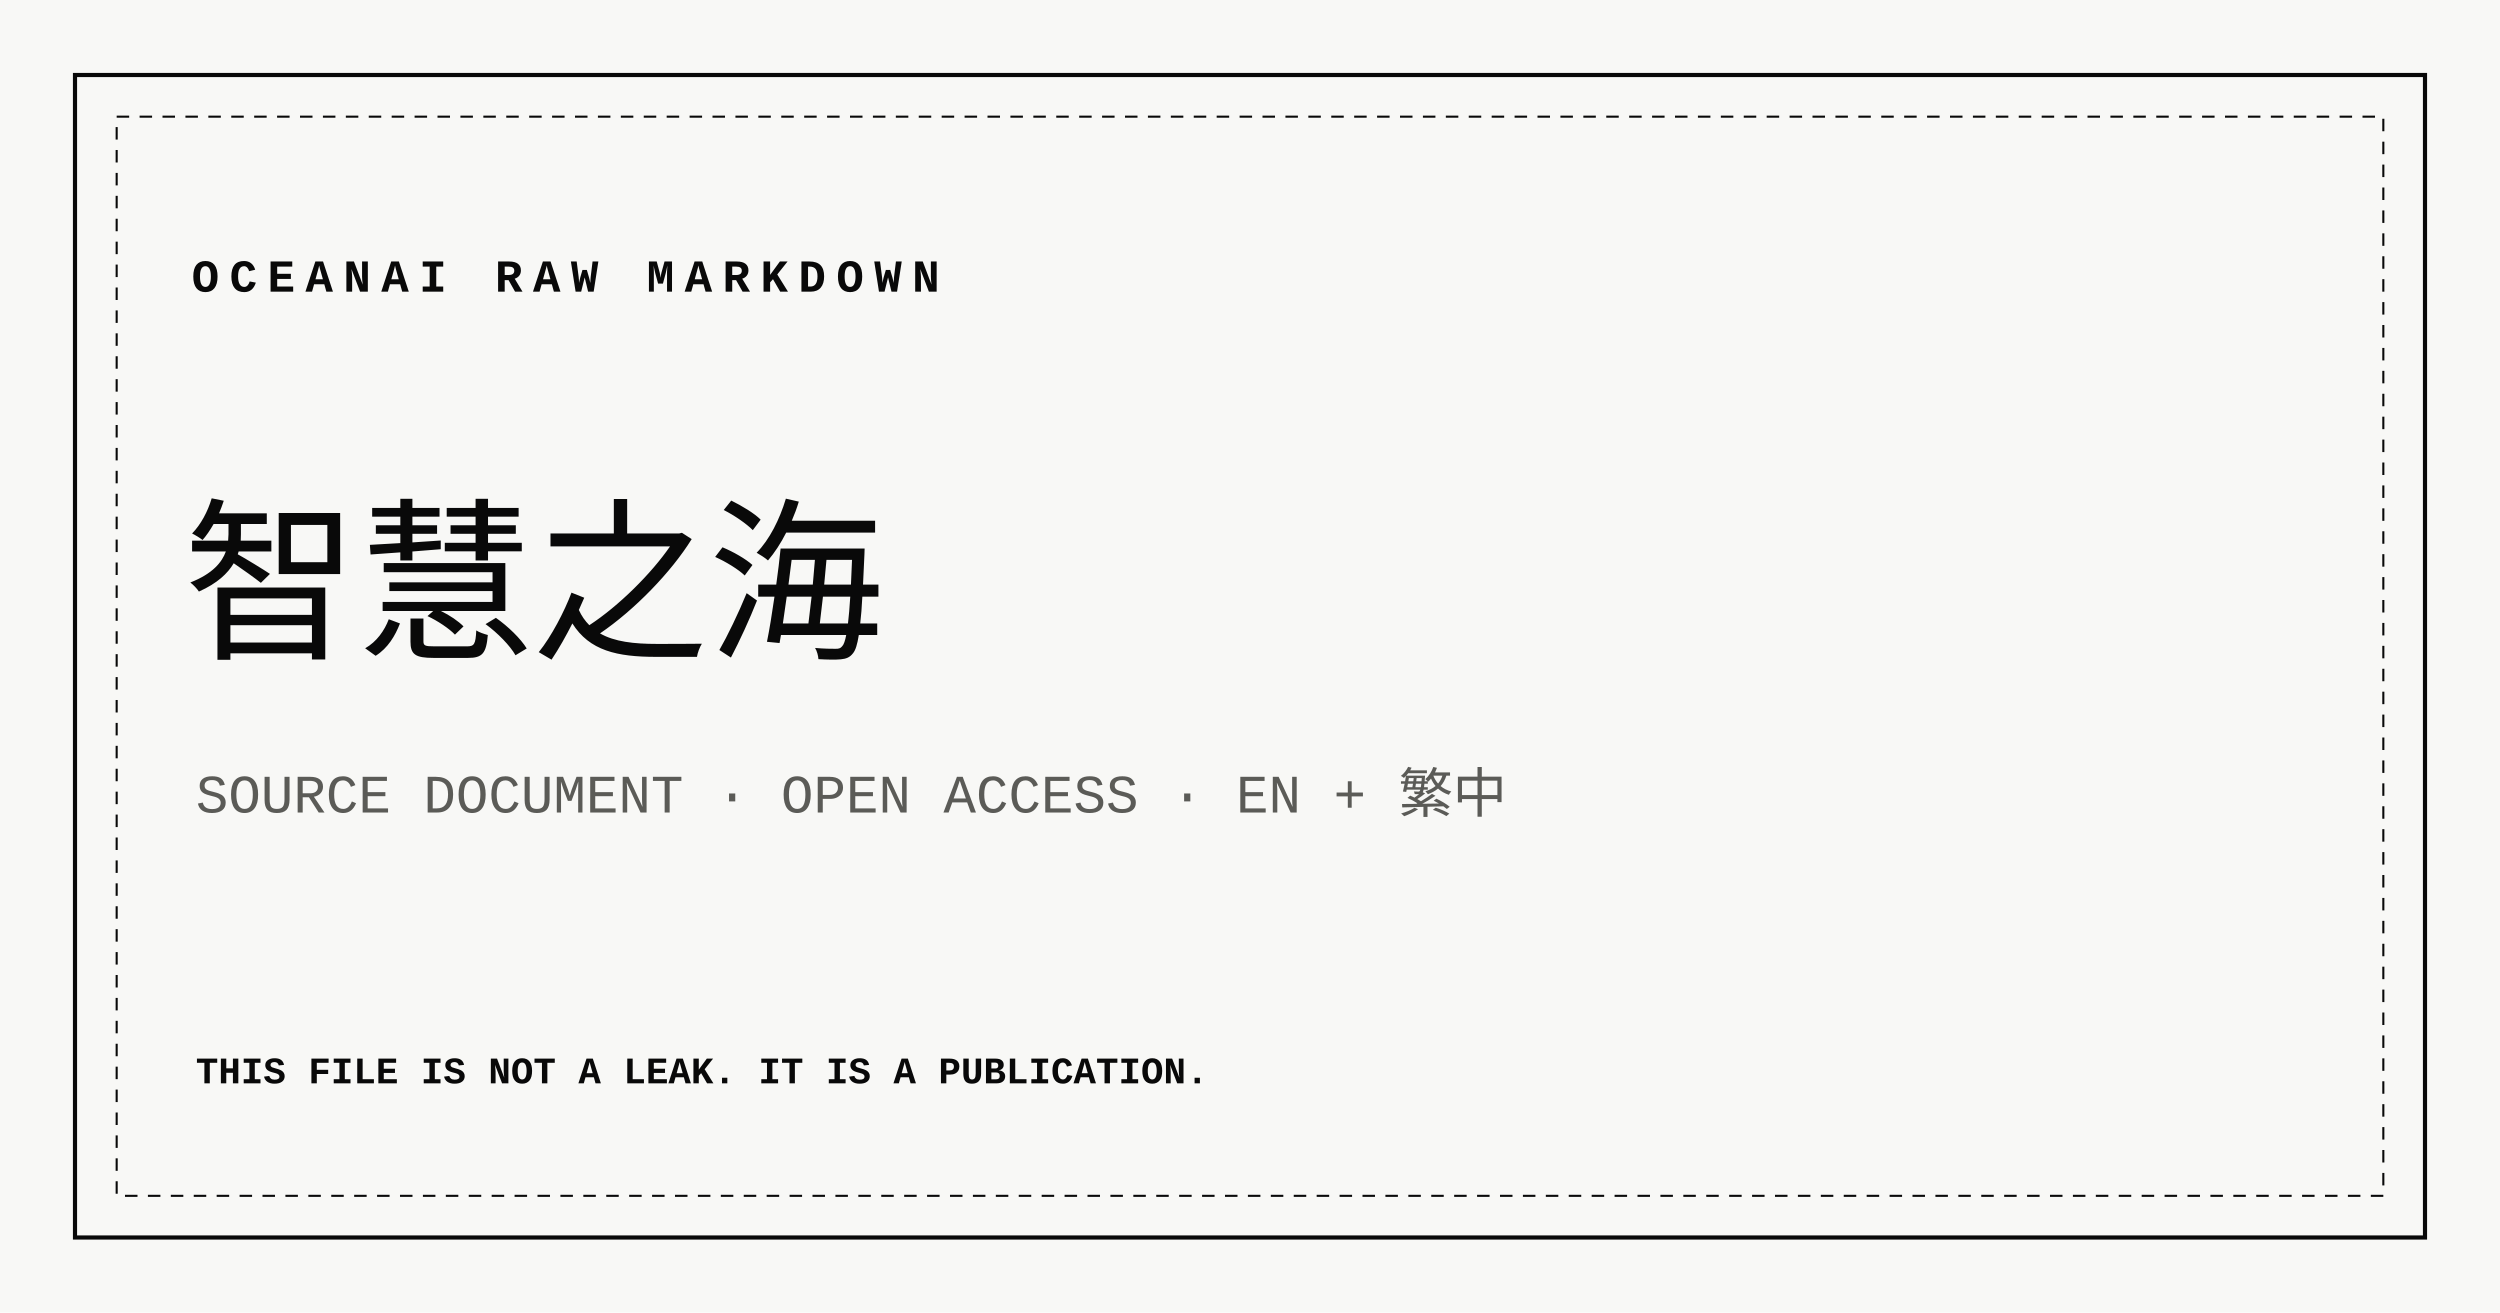
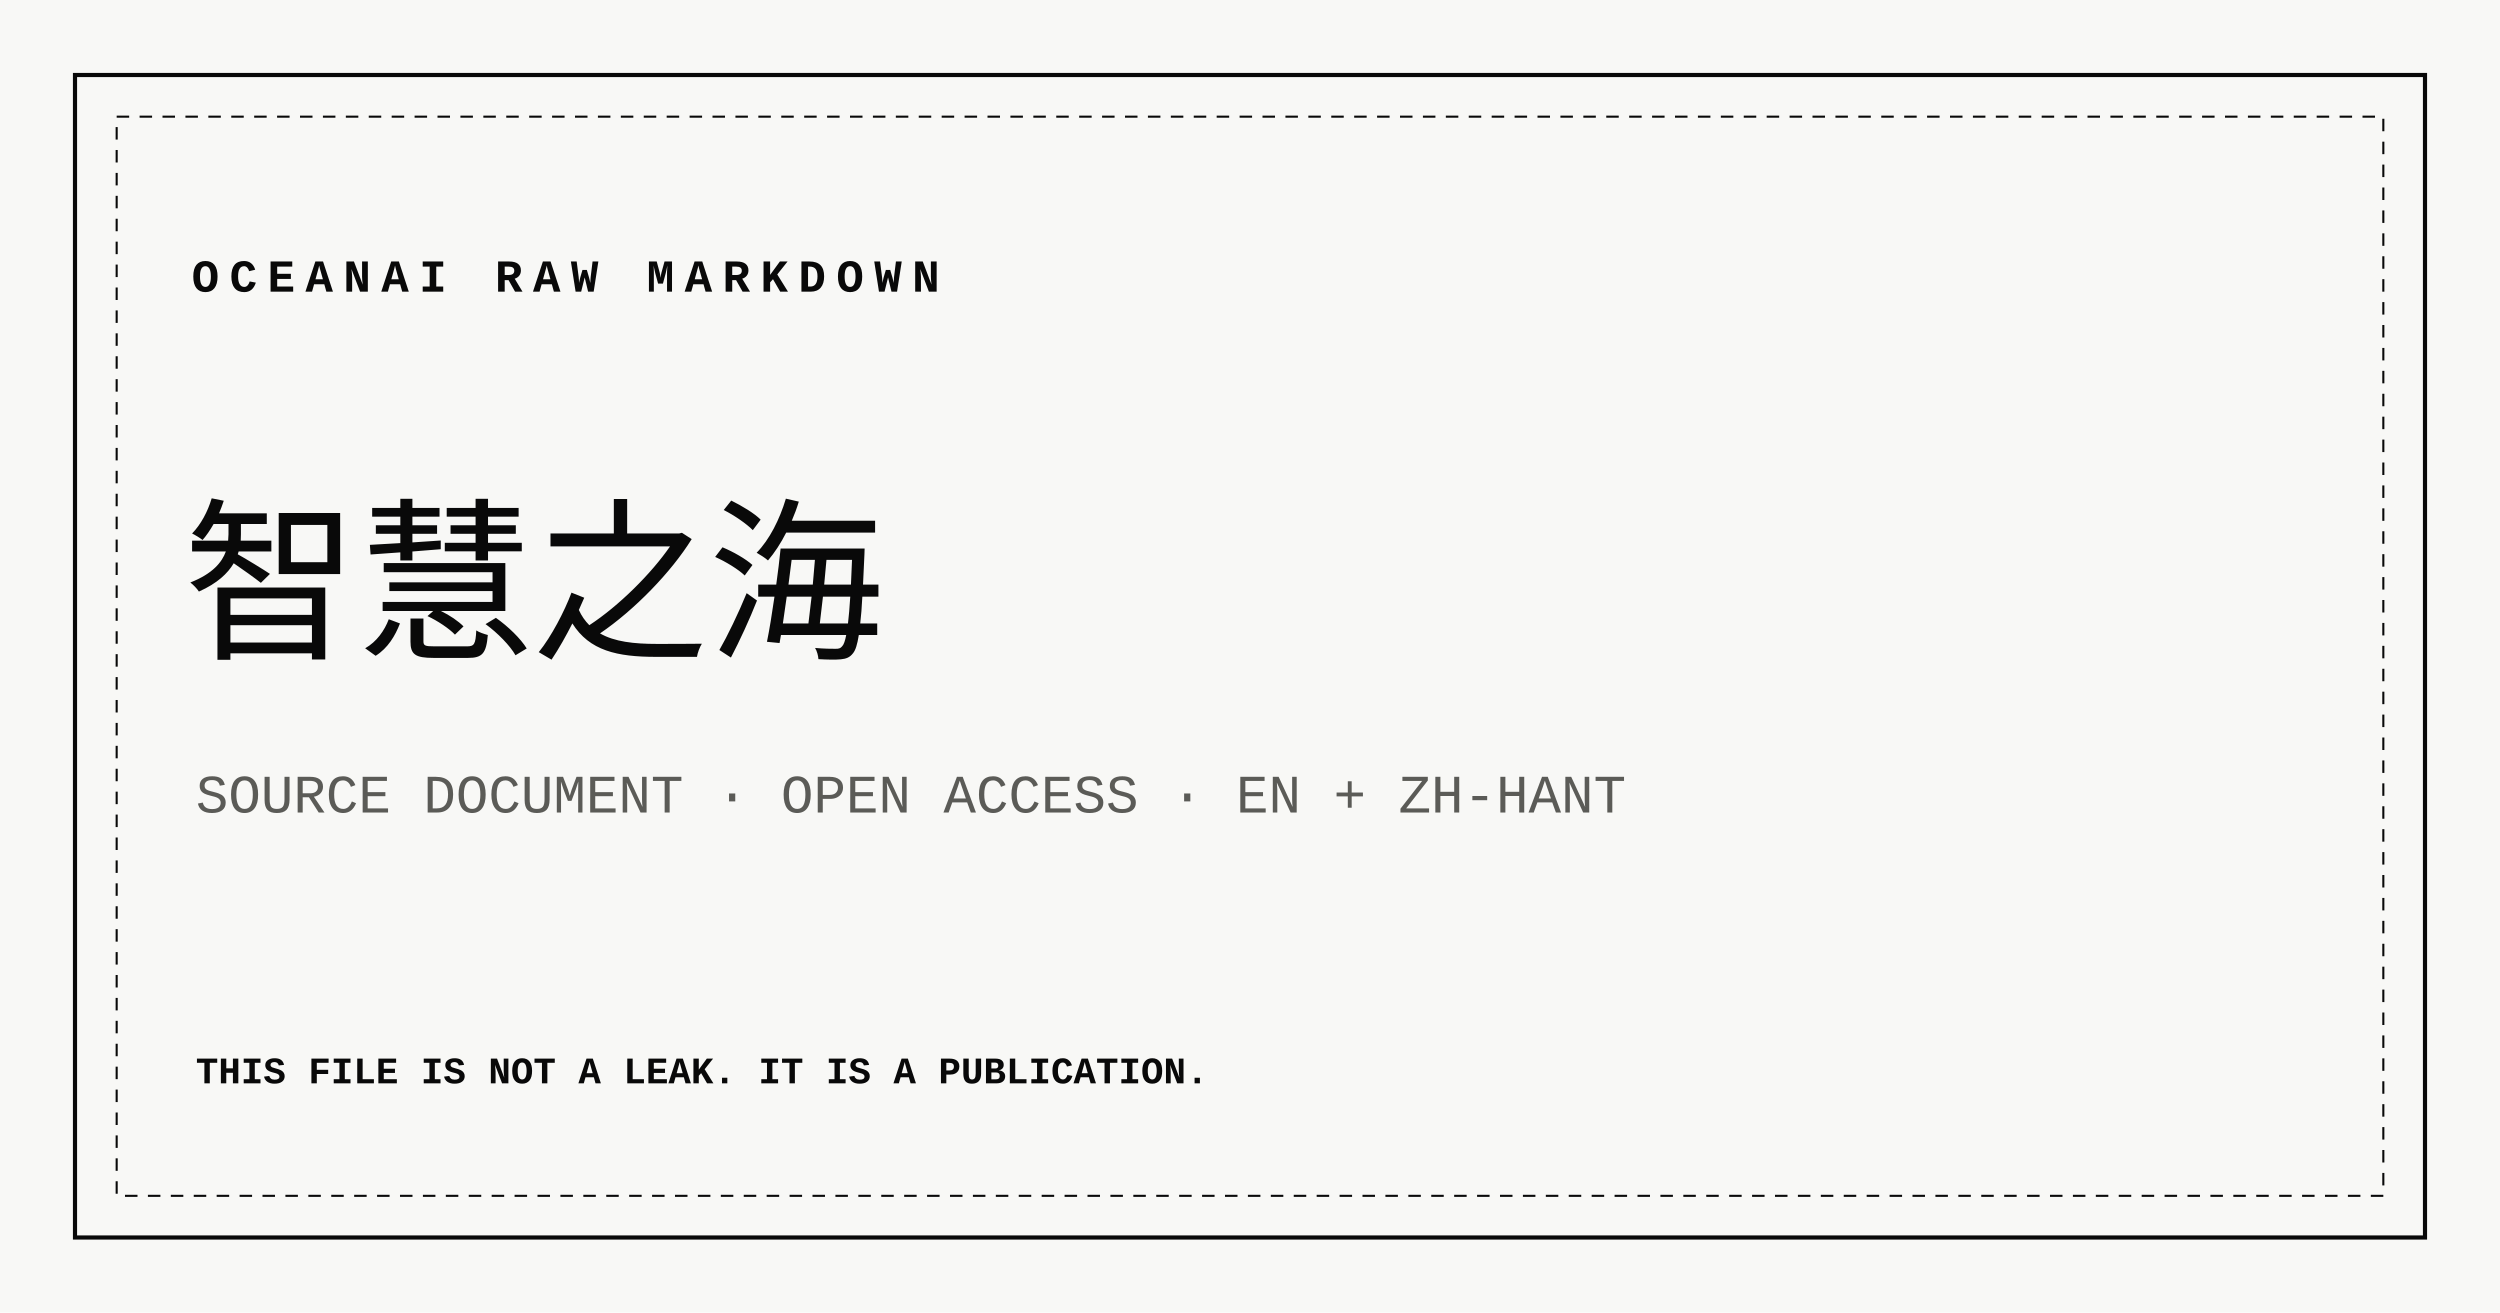
<svg xmlns="http://www.w3.org/2000/svg" width="1200" height="630" viewBox="0 0 1200 630" role="img" aria-labelledby="title description">
  <rect width="1200" height="630" fill="#f8f8f6" />
  <rect x="36" y="36" width="1128" height="558" fill="none" stroke="#090909" stroke-width="2" />
  <rect x="56" y="56" width="1088" height="518" fill="none" stroke="#090909" stroke-width="1" stroke-dasharray="6 5" />
  <text x="92" y="140" fill="#090909" font-family="Courier New, Courier, monospace" font-size="22" font-weight="700" letter-spacing="5">OCEANAI RAW MARKDOWN</text>
  <text x="88" y="310" fill="#090909" font-family="Courier New, Courier, monospace" font-size="84" font-weight="500">智慧之海</text>
-   <text x="94" y="390" fill="#5b5b57" font-family="Courier New, Courier, monospace" font-size="26">SOURCE DOCUMENT · OPEN ACCESS · EN + 繁中</text>
+   <text x="94" y="390" fill="#5b5b57" font-family="Courier New, Courier, monospace" font-size="26">SOURCE DOCUMENT · OPEN ACCESS · EN + ZH-HANT</text>
  <text x="94" y="520" fill="#090909" font-family="Courier New, Courier, monospace" font-size="18" font-weight="700">THIS FILE IS NOT A LEAK. IT IS A PUBLICATION.</text>
</svg>
